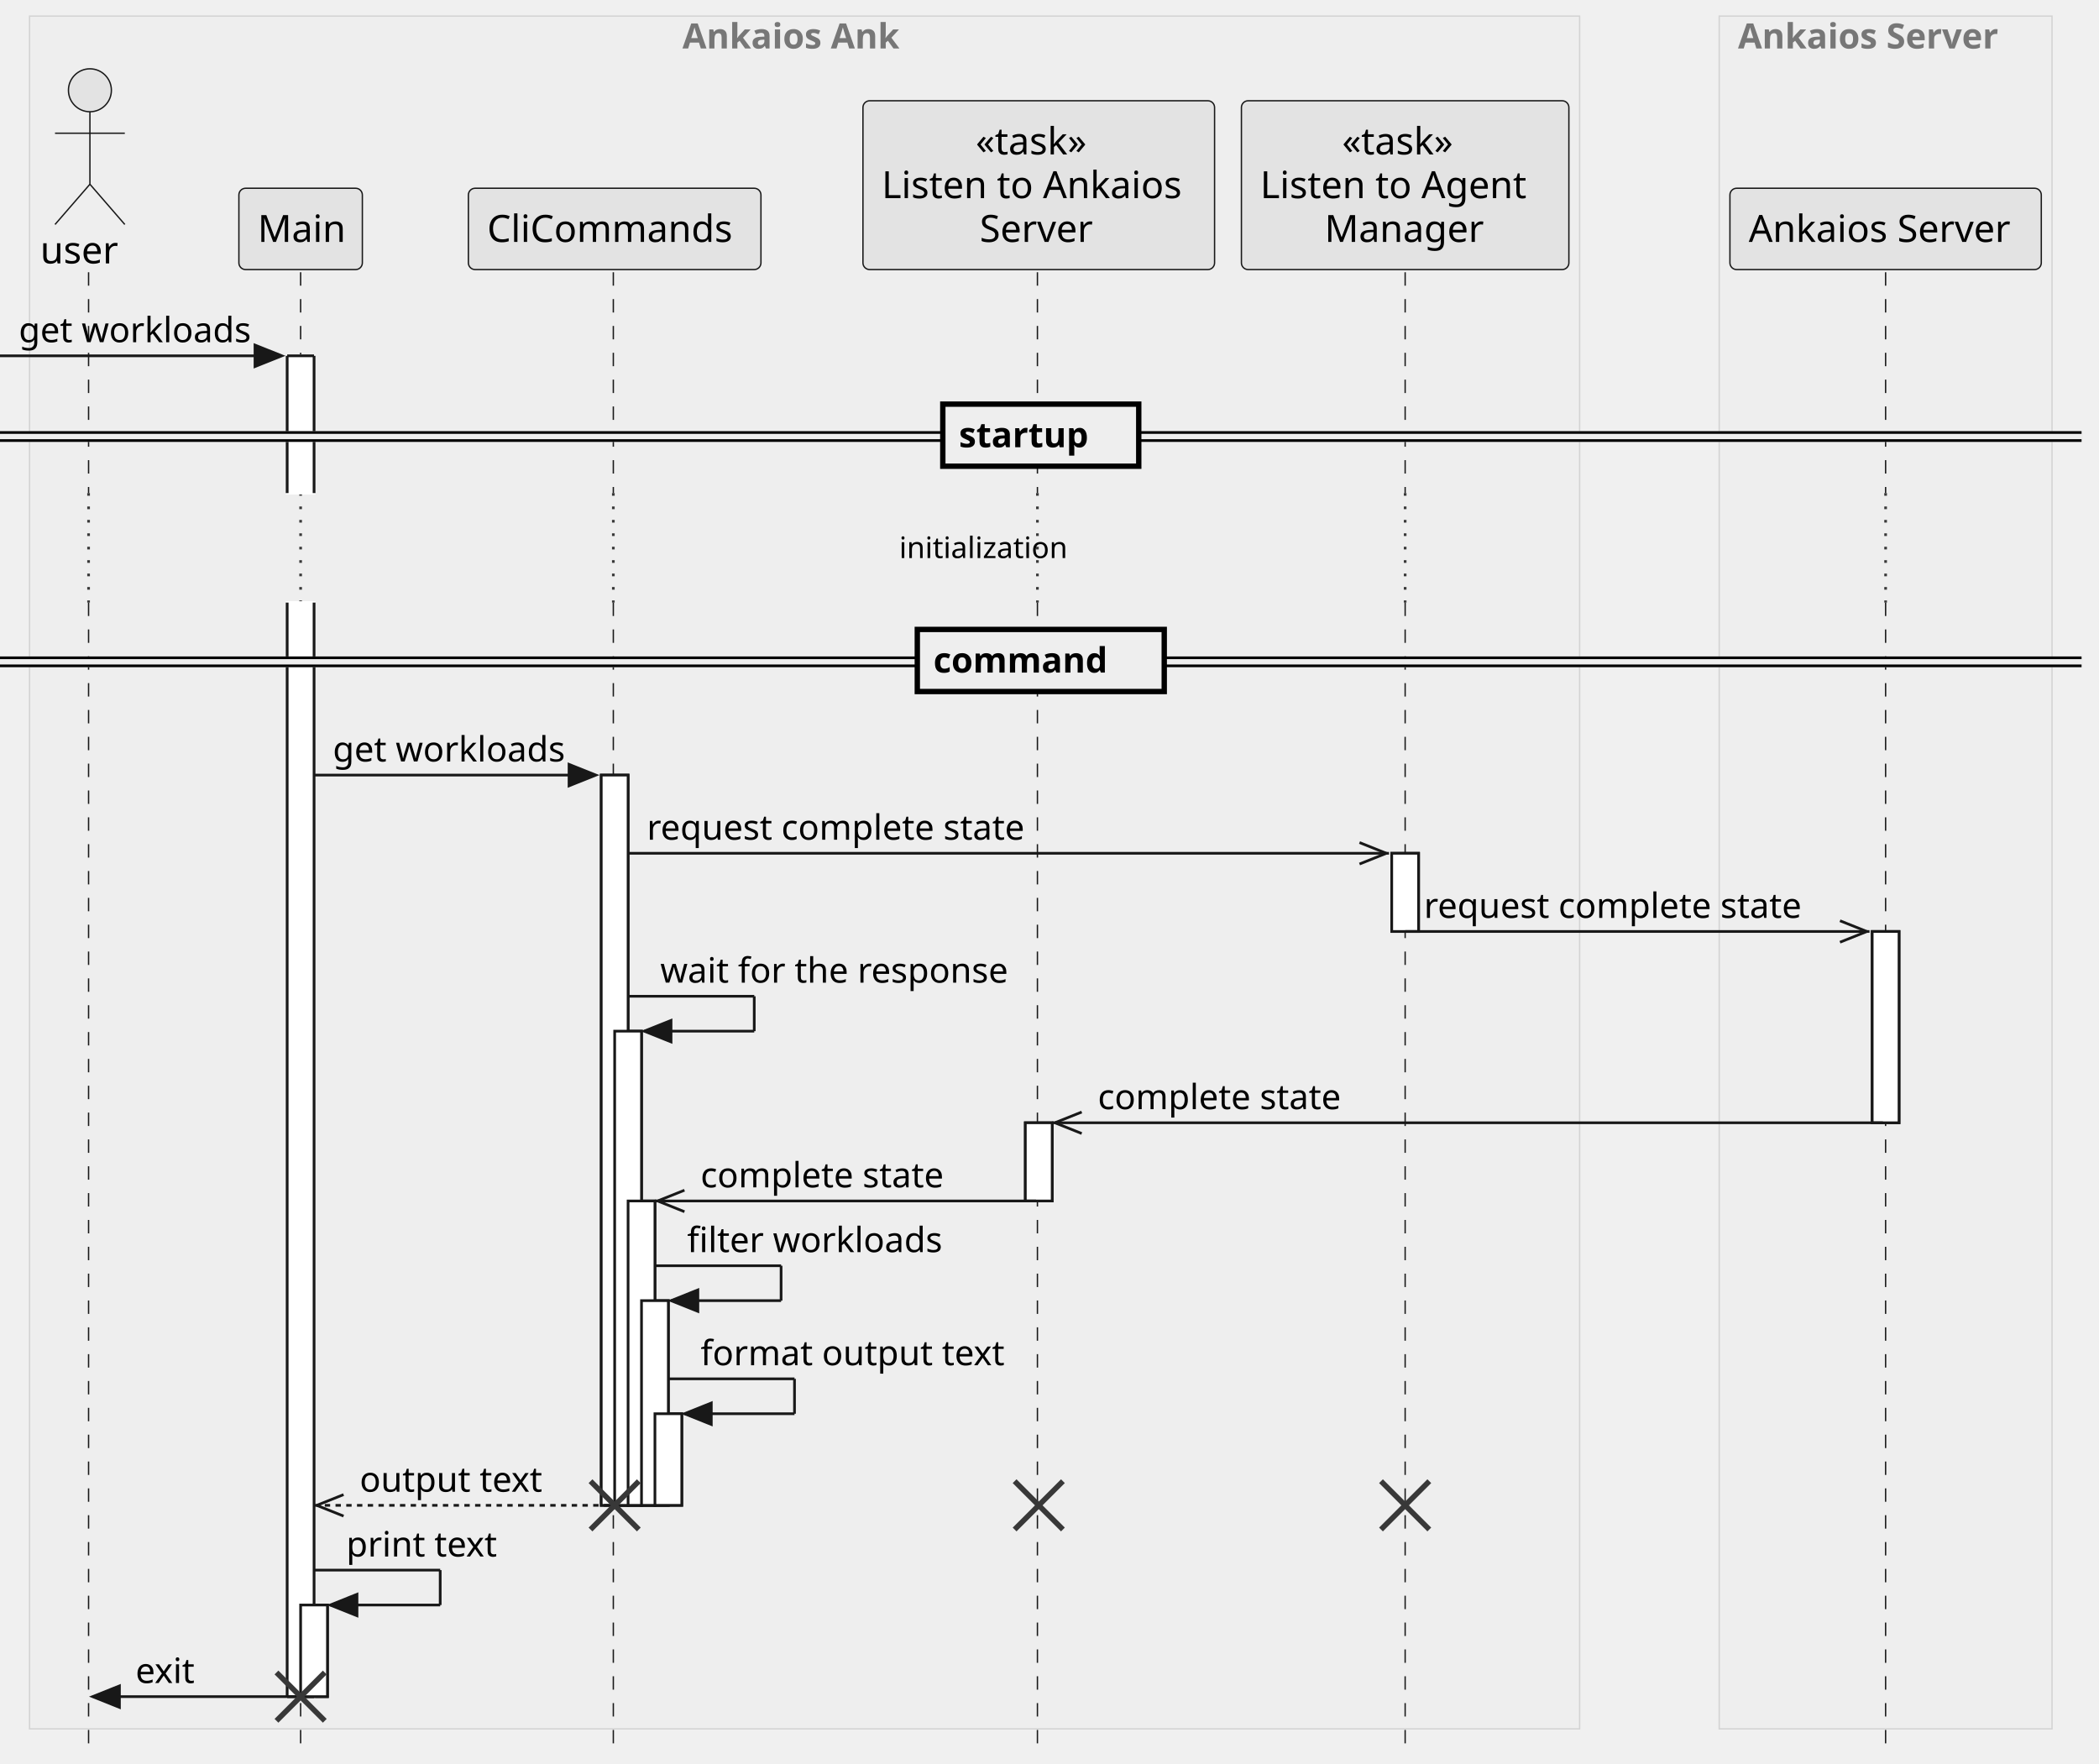
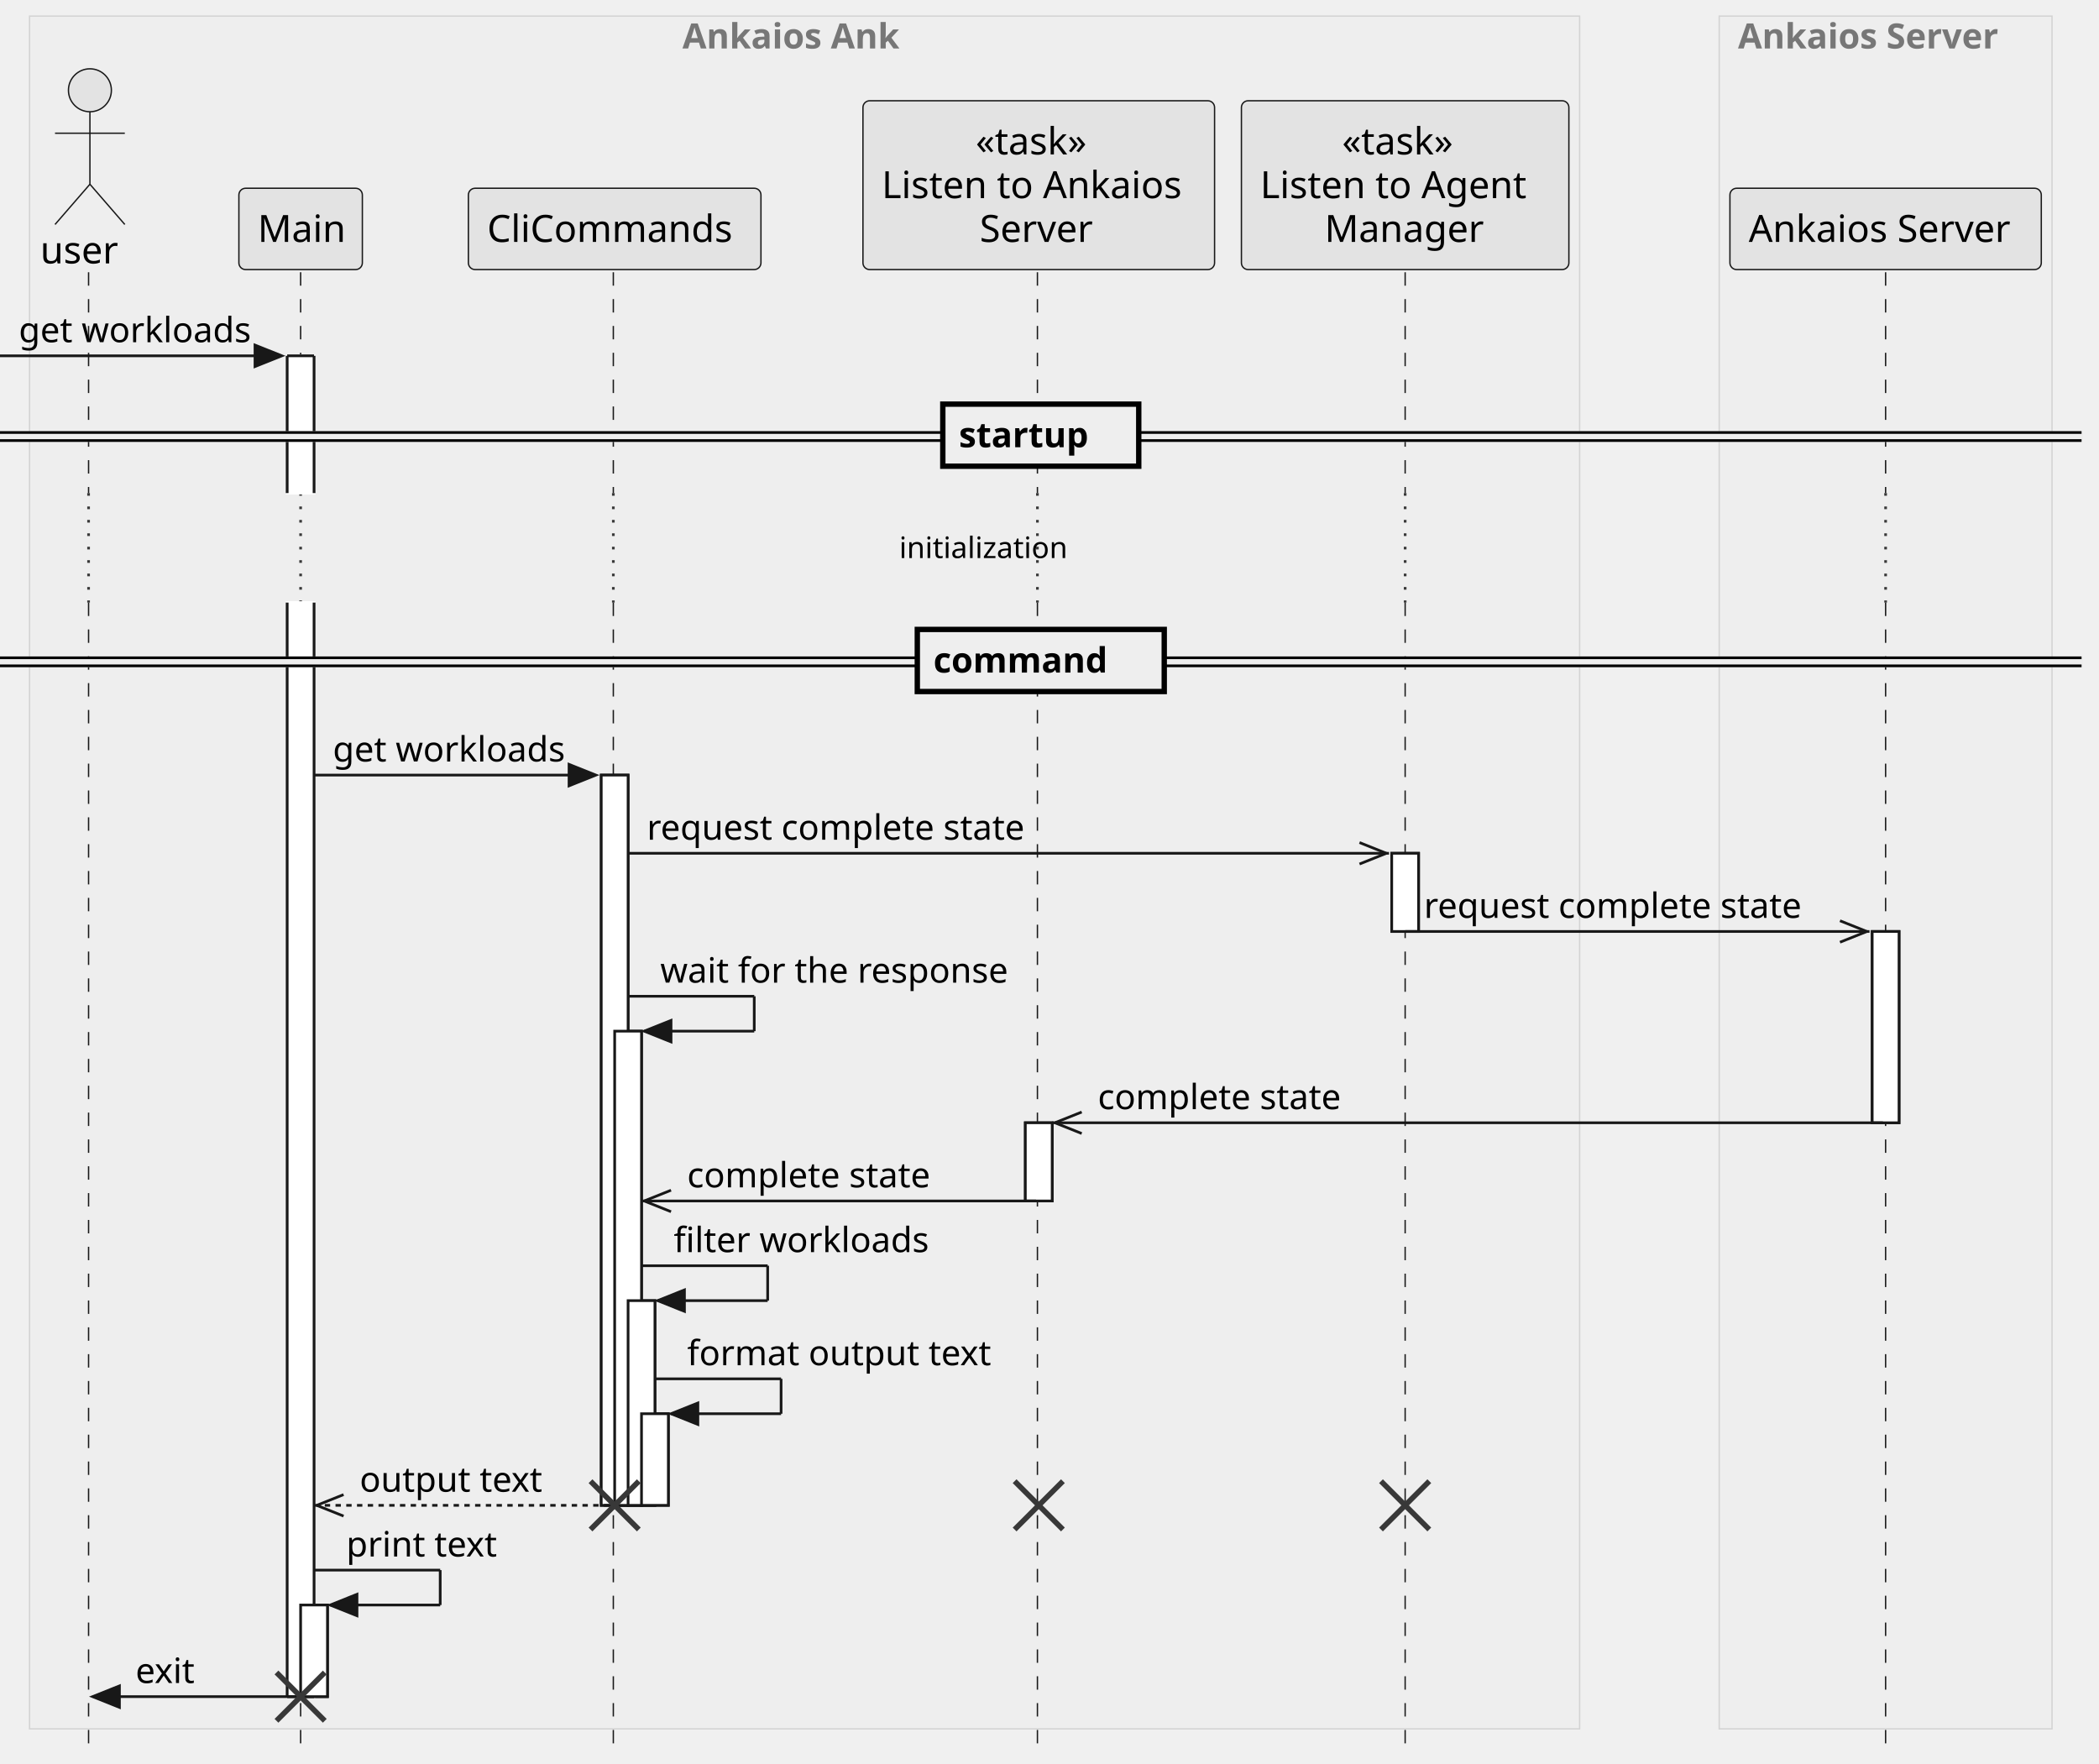
<svg xmlns="http://www.w3.org/2000/svg" contentStyleType="text/css" height="657px" preserveAspectRatio="none" style="width:782px;height:657px;background:#FFFFFF;" version="1.1" viewBox="0 0 782 657" width="782px" zoomAndPan="magnify">
  <defs />
  <g>
    <rect fill="#EEEEEE" height="638.094" style="stroke:#D3D3D3;stroke-width:0.5;" width="577.5" x="11" y="6" />
    <text fill="#777777" font-family="sans-serif" font-size="13" font-weight="bold" lengthAdjust="spacing" textLength="91" x="254.25" y="18.067">Ankaios Ank</text>
    <rect fill="#EEEEEE" height="638.094" style="stroke:#D3D3D3;stroke-width:0.5;" width="124" x="640.5" y="6" />
    <text fill="#777777" font-family="sans-serif" font-size="13" font-weight="bold" lengthAdjust="spacing" textLength="110" x="647.5" y="18.067">Ankaios Server</text>
    <rect fill="#FFFFFF" height="51.133" style="stroke:#FFFFFF;stroke-width:1.0;" width="10" x="107" y="132.562" />
    <line style="stroke:#181818;stroke-width:1.0;" x1="107" x2="107" y1="132.562" y2="183.695" />
    <line style="stroke:#181818;stroke-width:1.0;" x1="117" x2="117" y1="132.562" y2="183.695" />
    <line style="stroke:#181818;stroke-width:1.0;" x1="107" x2="117" y1="132.562" y2="132.562" />
    <rect fill="#FFFFFF" height="407.594" style="stroke:#FFFFFF;stroke-width:1.0;" width="10" x="107" y="224.5" />
    <line style="stroke:#181818;stroke-width:1.0;" x1="107" x2="107" y1="224.5" y2="632.094" />
    <line style="stroke:#181818;stroke-width:1.0;" x1="117" x2="117" y1="224.5" y2="632.094" />
    <line style="stroke:#181818;stroke-width:1.0;" x1="107" x2="117" y1="632.094" y2="632.094" />
    <rect fill="#FFFFFF" height="34.133" style="stroke:#181818;stroke-width:1.0;" width="10" x="112" y="597.961" />
    <rect fill="#FFFFFF" height="272.062" style="stroke:#181818;stroke-width:1.0;" width="10" x="224" y="288.766" />
    <rect fill="#FFFFFF" height="176.664" style="stroke:#181818;stroke-width:1.0;" width="10" x="229" y="384.164" />
-     <rect fill="#FFFFFF" height="113.398" style="stroke:#181818;stroke-width:1.0;" width="10" x="234" y="447.43" />
-     <rect fill="#FFFFFF" height="76.266" style="stroke:#181818;stroke-width:1.0;" width="10" x="239" y="484.562" />
-     <rect fill="#FFFFFF" height="34.133" style="stroke:#181818;stroke-width:1.0;" width="10" x="244" y="526.695" />
+     <rect fill="#FFFFFF" height="76.266" style="stroke:#181818;stroke-width:1.0;" width="10" x="234" y="484.562" />
+     <rect fill="#FFFFFF" height="34.133" style="stroke:#181818;stroke-width:1.0;" width="10" x="239" y="526.695" />
    <rect fill="#FFFFFF" height="29.133" style="stroke:#181818;stroke-width:1.0;" width="10" x="382" y="418.297" />
    <rect fill="#FFFFFF" height="29.133" style="stroke:#181818;stroke-width:1.0;" width="10" x="518.5" y="317.898" />
    <rect fill="#FFFFFF" height="71.266" style="stroke:#181818;stroke-width:1.0;" width="10" x="697.5" y="347.031" />
    <line style="stroke:#181818;stroke-width:0.5;stroke-dasharray:5.0,5.0;" x1="33" x2="33" y1="101.43" y2="183.695" />
    <line style="stroke:#383838;stroke-width:1.0;stroke-dasharray:1.0,4.0;" x1="33" x2="33" y1="183.695" y2="224.5" />
    <line style="stroke:#181818;stroke-width:0.5;stroke-dasharray:5.0,5.0;" x1="33" x2="33" y1="224.5" y2="650.094" />
    <line style="stroke:#181818;stroke-width:0.5;stroke-dasharray:5.0,5.0;" x1="112" x2="112" y1="101.43" y2="183.695" />
    <line style="stroke:#383838;stroke-width:1.0;stroke-dasharray:1.0,4.0;" x1="112" x2="112" y1="183.695" y2="224.5" />
    <line style="stroke:#181818;stroke-width:0.5;stroke-dasharray:5.0,5.0;" x1="112" x2="112" y1="224.5" y2="650.094" />
    <line style="stroke:#181818;stroke-width:0.5;stroke-dasharray:5.0,5.0;" x1="228.5" x2="228.5" y1="101.43" y2="183.695" />
    <line style="stroke:#383838;stroke-width:1.0;stroke-dasharray:1.0,4.0;" x1="228.5" x2="228.5" y1="183.695" y2="224.5" />
    <line style="stroke:#181818;stroke-width:0.5;stroke-dasharray:5.0,5.0;" x1="228.5" x2="228.5" y1="224.5" y2="650.094" />
    <line style="stroke:#181818;stroke-width:0.5;stroke-dasharray:5.0,5.0;" x1="386.5" x2="386.5" y1="101.43" y2="183.695" />
    <line style="stroke:#383838;stroke-width:1.0;stroke-dasharray:1.0,4.0;" x1="386.5" x2="386.5" y1="183.695" y2="224.5" />
    <line style="stroke:#181818;stroke-width:0.5;stroke-dasharray:5.0,5.0;" x1="386.5" x2="386.5" y1="224.5" y2="650.094" />
    <line style="stroke:#181818;stroke-width:0.5;stroke-dasharray:5.0,5.0;" x1="523.5" x2="523.5" y1="101.43" y2="183.695" />
    <line style="stroke:#383838;stroke-width:1.0;stroke-dasharray:1.0,4.0;" x1="523.5" x2="523.5" y1="183.695" y2="224.5" />
    <line style="stroke:#181818;stroke-width:0.5;stroke-dasharray:5.0,5.0;" x1="523.5" x2="523.5" y1="224.5" y2="650.094" />
    <line style="stroke:#181818;stroke-width:0.5;stroke-dasharray:5.0,5.0;" x1="702.5" x2="702.5" y1="101.43" y2="183.695" />
    <line style="stroke:#383838;stroke-width:1.0;stroke-dasharray:1.0,4.0;" x1="702.5" x2="702.5" y1="183.695" y2="224.5" />
    <line style="stroke:#181818;stroke-width:0.5;stroke-dasharray:5.0,5.0;" x1="702.5" x2="702.5" y1="224.5" y2="650.094" />
    <text fill="#000000" font-family="sans-serif" font-size="14" lengthAdjust="spacing" textLength="31" x="15" y="98.128">user</text>
    <ellipse cx="33.5" cy="33.633" fill="#E3E3E3" rx="8" ry="8" style="stroke:#181818;stroke-width:0.5;" />
    <path d="M33.5,41.633 L33.5,68.633 M20.5,49.633 L46.5,49.633 M33.5,68.633 L20.5,83.633 M33.5,68.633 L46.5,83.633 " fill="none" style="stroke:#181818;stroke-width:0.5;" />
    <rect fill="#E3E3E3" height="30.297" rx="2.5" ry="2.5" style="stroke:#181818;stroke-width:0.5;" width="46" x="89" y="70.133" />
    <text fill="#000000" font-family="sans-serif" font-size="14" lengthAdjust="spacing" textLength="32" x="96" y="90.128">Main</text>
    <rect fill="#E3E3E3" height="30.297" rx="2.5" ry="2.5" style="stroke:#181818;stroke-width:0.5;" width="109" x="174.5" y="70.133" />
    <text fill="#000000" font-family="sans-serif" font-size="14" lengthAdjust="spacing" textLength="95" x="181.5" y="90.128">CliCommands</text>
    <rect fill="#E3E3E3" height="62.891" rx="2.5" ry="2.5" style="stroke:#181818;stroke-width:0.5;" width="131" x="321.5" y="37.539" />
    <text fill="#000000" font-family="sans-serif" font-size="14" lengthAdjust="spacing" textLength="47" x="363.5" y="57.534">«task»</text>
    <text fill="#000000" font-family="sans-serif" font-size="14" lengthAdjust="spacing" textLength="117" x="328.5" y="73.831">Listen to Ankaios</text>
    <text fill="#000000" font-family="sans-serif" font-size="14" lengthAdjust="spacing" textLength="44" x="365" y="90.128">Server</text>
    <rect fill="#E3E3E3" height="62.891" rx="2.5" ry="2.5" style="stroke:#181818;stroke-width:0.5;" width="122" x="462.5" y="37.539" />
    <text fill="#000000" font-family="sans-serif" font-size="14" lengthAdjust="spacing" textLength="47" x="500" y="57.534">«task»</text>
    <text fill="#000000" font-family="sans-serif" font-size="14" lengthAdjust="spacing" textLength="104" x="469.5" y="73.831">Listen to Agent</text>
    <text fill="#000000" font-family="sans-serif" font-size="14" lengthAdjust="spacing" textLength="60" x="493.5" y="90.128">Manager</text>
    <rect fill="#E3E3E3" height="30.297" rx="2.5" ry="2.5" style="stroke:#181818;stroke-width:0.5;" width="116" x="644.5" y="70.133" />
    <text fill="#000000" font-family="sans-serif" font-size="14" lengthAdjust="spacing" textLength="102" x="651.5" y="90.128">Ankaios Server</text>
    <rect fill="#FFFFFF" height="51.133" style="stroke:#FFFFFF;stroke-width:1.0;" width="10" x="107" y="132.562" />
    <line style="stroke:#181818;stroke-width:1.0;" x1="107" x2="107" y1="132.562" y2="183.695" />
    <line style="stroke:#181818;stroke-width:1.0;" x1="117" x2="117" y1="132.562" y2="183.695" />
    <line style="stroke:#181818;stroke-width:1.0;" x1="107" x2="117" y1="132.562" y2="132.562" />
    <rect fill="#FFFFFF" height="407.594" style="stroke:#FFFFFF;stroke-width:1.0;" width="10" x="107" y="224.5" />
    <line style="stroke:#181818;stroke-width:1.0;" x1="107" x2="107" y1="224.5" y2="632.094" />
    <line style="stroke:#181818;stroke-width:1.0;" x1="117" x2="117" y1="224.5" y2="632.094" />
    <line style="stroke:#181818;stroke-width:1.0;" x1="107" x2="117" y1="632.094" y2="632.094" />
    <rect fill="#FFFFFF" height="34.133" style="stroke:#181818;stroke-width:1.0;" width="10" x="112" y="597.961" />
    <rect fill="#FFFFFF" height="272.062" style="stroke:#181818;stroke-width:1.0;" width="10" x="224" y="288.766" />
    <rect fill="#FFFFFF" height="176.664" style="stroke:#181818;stroke-width:1.0;" width="10" x="229" y="384.164" />
-     <rect fill="#FFFFFF" height="113.398" style="stroke:#181818;stroke-width:1.0;" width="10" x="234" y="447.43" />
-     <rect fill="#FFFFFF" height="76.266" style="stroke:#181818;stroke-width:1.0;" width="10" x="239" y="484.562" />
-     <rect fill="#FFFFFF" height="34.133" style="stroke:#181818;stroke-width:1.0;" width="10" x="244" y="526.695" />
+     <rect fill="#FFFFFF" height="76.266" style="stroke:#181818;stroke-width:1.0;" width="10" x="234" y="484.562" />
+     <rect fill="#FFFFFF" height="34.133" style="stroke:#181818;stroke-width:1.0;" width="10" x="239" y="526.695" />
    <rect fill="#FFFFFF" height="29.133" style="stroke:#181818;stroke-width:1.0;" width="10" x="382" y="418.297" />
    <rect fill="#FFFFFF" height="29.133" style="stroke:#181818;stroke-width:1.0;" width="10" x="518.5" y="317.898" />
    <rect fill="#FFFFFF" height="71.266" style="stroke:#181818;stroke-width:1.0;" width="10" x="697.5" y="347.031" />
    <polygon fill="#181818" points="95,128.562,105,132.562,95,136.562" style="stroke:#181818;stroke-width:1.0;" />
    <line style="stroke:#181818;stroke-width:1.0;" x1="0" x2="101" y1="132.562" y2="132.562" />
    <text fill="#000000" font-family="sans-serif" font-size="13" lengthAdjust="spacing" textLength="88" x="7" y="127.497">get workloads</text>
    <rect fill="#EEEEEE" height="3" style="stroke:#EEEEEE;stroke-width:1.0;" width="775.5" x="0" y="161.129" />
    <line style="stroke:#000000;stroke-width:1.0;" x1="0" x2="775.5" y1="161.129" y2="161.129" />
    <line style="stroke:#000000;stroke-width:1.0;" x1="0" x2="775.5" y1="164.129" y2="164.129" />
    <rect fill="#EEEEEE" height="23.133" style="stroke:#000000;stroke-width:2.0;" width="73" x="351.25" y="150.562" />
    <text fill="#000000" font-family="sans-serif" font-size="13" font-weight="bold" lengthAdjust="spacing" textLength="54" x="357.25" y="166.629">startup</text>
    <text fill="#000000" font-family="sans-serif" font-size="11" lengthAdjust="spacing" textLength="66" x="335" y="207.906">initialization</text>
    <rect fill="#EEEEEE" height="3" style="stroke:#EEEEEE;stroke-width:1.0;" width="775.5" x="0" y="245.066" />
    <line style="stroke:#000000;stroke-width:1.0;" x1="0" x2="775.5" y1="245.066" y2="245.066" />
    <line style="stroke:#000000;stroke-width:1.0;" x1="0" x2="775.5" y1="248.066" y2="248.066" />
    <rect fill="#EEEEEE" height="23.133" style="stroke:#000000;stroke-width:2.0;" width="92" x="341.75" y="234.5" />
    <text fill="#000000" font-family="sans-serif" font-size="13" font-weight="bold" lengthAdjust="spacing" textLength="73" x="347.75" y="250.567">command</text>
    <polygon fill="#181818" points="212,284.766,222,288.766,212,292.766" style="stroke:#181818;stroke-width:1.0;" />
    <line style="stroke:#181818;stroke-width:1.0;" x1="117" x2="218" y1="288.766" y2="288.766" />
    <text fill="#000000" font-family="sans-serif" font-size="13" lengthAdjust="spacing" textLength="88" x="124" y="283.7">get workloads</text>
    <line style="stroke:#181818;stroke-width:1.0;" x1="516.5" x2="506.5" y1="317.898" y2="313.898" />
    <line style="stroke:#181818;stroke-width:1.0;" x1="516.5" x2="506.5" y1="317.898" y2="321.898" />
    <line style="stroke:#181818;stroke-width:1.0;" x1="234" x2="517.5" y1="317.898" y2="317.898" />
    <text fill="#000000" font-family="sans-serif" font-size="13" lengthAdjust="spacing" textLength="150" x="241" y="312.832">request complete state</text>
    <line style="stroke:#181818;stroke-width:1.0;" x1="695.5" x2="685.5" y1="347.031" y2="343.031" />
    <line style="stroke:#181818;stroke-width:1.0;" x1="695.5" x2="685.5" y1="347.031" y2="351.031" />
    <line style="stroke:#181818;stroke-width:1.0;" x1="523.5" x2="696.5" y1="347.031" y2="347.031" />
    <text fill="#000000" font-family="sans-serif" font-size="13" lengthAdjust="spacing" textLength="150" x="530.5" y="341.965">request complete state</text>
    <line style="stroke:#181818;stroke-width:1.0;" x1="234" x2="281" y1="371.164" y2="371.164" />
    <line style="stroke:#181818;stroke-width:1.0;" x1="281" x2="281" y1="371.164" y2="384.164" />
    <line style="stroke:#181818;stroke-width:1.0;" x1="240" x2="281" y1="384.164" y2="384.164" />
    <polygon fill="#181818" points="250,380.164,240,384.164,250,388.164" style="stroke:#181818;stroke-width:1.0;" />
    <text fill="#000000" font-family="sans-serif" font-size="13" lengthAdjust="spacing" textLength="134" x="246" y="366.098">wait for the response</text>
    <line style="stroke:#181818;stroke-width:1.0;" x1="393" x2="403" y1="418.297" y2="414.297" />
    <line style="stroke:#181818;stroke-width:1.0;" x1="393" x2="403" y1="418.297" y2="422.297" />
    <line style="stroke:#181818;stroke-width:1.0;" x1="392" x2="701.5" y1="418.297" y2="418.297" />
    <text fill="#000000" font-family="sans-serif" font-size="13" lengthAdjust="spacing" textLength="97" x="409" y="413.231">complete state</text>
-     <line style="stroke:#181818;stroke-width:1.0;" x1="245" x2="255" y1="447.43" y2="443.43" />
-     <line style="stroke:#181818;stroke-width:1.0;" x1="245" x2="255" y1="447.43" y2="451.43" />
-     <line style="stroke:#181818;stroke-width:1.0;" x1="244" x2="386" y1="447.43" y2="447.43" />
-     <text fill="#000000" font-family="sans-serif" font-size="13" lengthAdjust="spacing" textLength="97" x="261" y="442.364">complete state</text>
-     <line style="stroke:#181818;stroke-width:1.0;" x1="244" x2="291" y1="471.562" y2="471.562" />
-     <line style="stroke:#181818;stroke-width:1.0;" x1="291" x2="291" y1="471.562" y2="484.562" />
-     <line style="stroke:#181818;stroke-width:1.0;" x1="250" x2="291" y1="484.562" y2="484.562" />
-     <polygon fill="#181818" points="260,480.562,250,484.562,260,488.562" style="stroke:#181818;stroke-width:1.0;" />
-     <text fill="#000000" font-family="sans-serif" font-size="13" lengthAdjust="spacing" textLength="95" x="256" y="466.497">filter workloads</text>
-     <line style="stroke:#181818;stroke-width:1.0;" x1="249" x2="296" y1="513.695" y2="513.695" />
-     <line style="stroke:#181818;stroke-width:1.0;" x1="296" x2="296" y1="513.695" y2="526.695" />
-     <line style="stroke:#181818;stroke-width:1.0;" x1="255" x2="296" y1="526.695" y2="526.695" />
-     <polygon fill="#181818" points="265,522.695,255,526.695,265,530.695" style="stroke:#181818;stroke-width:1.0;" />
-     <text fill="#000000" font-family="sans-serif" font-size="13" lengthAdjust="spacing" textLength="118" x="261" y="508.629">format output text</text>
+     <line style="stroke:#181818;stroke-width:1.0;" x1="240" x2="250" y1="447.43" y2="443.43" />
+     <line style="stroke:#181818;stroke-width:1.0;" x1="240" x2="250" y1="447.43" y2="451.43" />
+     <line style="stroke:#181818;stroke-width:1.0;" x1="239" x2="386" y1="447.43" y2="447.43" />
+     <text fill="#000000" font-family="sans-serif" font-size="13" lengthAdjust="spacing" textLength="97" x="256" y="442.364">complete state</text>
+     <line style="stroke:#181818;stroke-width:1.0;" x1="239" x2="286" y1="471.562" y2="471.562" />
+     <line style="stroke:#181818;stroke-width:1.0;" x1="286" x2="286" y1="471.562" y2="484.562" />
+     <line style="stroke:#181818;stroke-width:1.0;" x1="245" x2="286" y1="484.562" y2="484.562" />
+     <polygon fill="#181818" points="255,480.562,245,484.562,255,488.562" style="stroke:#181818;stroke-width:1.0;" />
+     <text fill="#000000" font-family="sans-serif" font-size="13" lengthAdjust="spacing" textLength="95" x="251" y="466.497">filter workloads</text>
+     <line style="stroke:#181818;stroke-width:1.0;" x1="244" x2="291" y1="513.695" y2="513.695" />
+     <line style="stroke:#181818;stroke-width:1.0;" x1="291" x2="291" y1="513.695" y2="526.695" />
+     <line style="stroke:#181818;stroke-width:1.0;" x1="250" x2="291" y1="526.695" y2="526.695" />
+     <polygon fill="#181818" points="260,522.695,250,526.695,260,530.695" style="stroke:#181818;stroke-width:1.0;" />
+     <text fill="#000000" font-family="sans-serif" font-size="13" lengthAdjust="spacing" textLength="118" x="256" y="508.629">format output text</text>
    <line style="stroke:#181818;stroke-width:1.0;" x1="118" x2="128" y1="560.828" y2="556.828" />
    <line style="stroke:#181818;stroke-width:1.0;" x1="118" x2="128" y1="560.828" y2="564.828" />
    <line style="stroke:#181818;stroke-width:1.0;stroke-dasharray:2.0,2.0;" x1="117" x2="228" y1="560.828" y2="560.828" />
    <text fill="#000000" font-family="sans-serif" font-size="13" lengthAdjust="spacing" textLength="71" x="134" y="555.762">output text</text>
    <line style="stroke:#383838;stroke-width:2.0;" x1="220" x2="238" y1="551.828" y2="569.828" />
    <line style="stroke:#383838;stroke-width:2.0;" x1="220" x2="238" y1="569.828" y2="551.828" />
    <line style="stroke:#383838;stroke-width:2.0;" x1="514.5" x2="532.5" y1="551.828" y2="569.828" />
    <line style="stroke:#383838;stroke-width:2.0;" x1="514.5" x2="532.5" y1="569.828" y2="551.828" />
    <line style="stroke:#383838;stroke-width:2.0;" x1="378" x2="396" y1="551.828" y2="569.828" />
    <line style="stroke:#383838;stroke-width:2.0;" x1="378" x2="396" y1="569.828" y2="551.828" />
    <line style="stroke:#181818;stroke-width:1.0;" x1="117" x2="164" y1="584.961" y2="584.961" />
    <line style="stroke:#181818;stroke-width:1.0;" x1="164" x2="164" y1="584.961" y2="597.961" />
    <line style="stroke:#181818;stroke-width:1.0;" x1="123" x2="164" y1="597.961" y2="597.961" />
    <polygon fill="#181818" points="133,593.961,123,597.961,133,601.961" style="stroke:#181818;stroke-width:1.0;" />
    <text fill="#000000" font-family="sans-serif" font-size="13" lengthAdjust="spacing" textLength="58" x="129" y="579.895">print text</text>
    <polygon fill="#181818" points="44.5,628.094,34.5,632.094,44.5,636.094" style="stroke:#181818;stroke-width:1.0;" />
    <line style="stroke:#181818;stroke-width:1.0;" x1="38.5" x2="111" y1="632.094" y2="632.094" />
    <text fill="#000000" font-family="sans-serif" font-size="13" lengthAdjust="spacing" textLength="23" x="50.5" y="627.028">exit</text>
    <line style="stroke:#383838;stroke-width:2.0;" x1="103" x2="121" y1="623.094" y2="641.094" />
    <line style="stroke:#383838;stroke-width:2.0;" x1="103" x2="121" y1="641.094" y2="623.094" />
  </g>
</svg>
